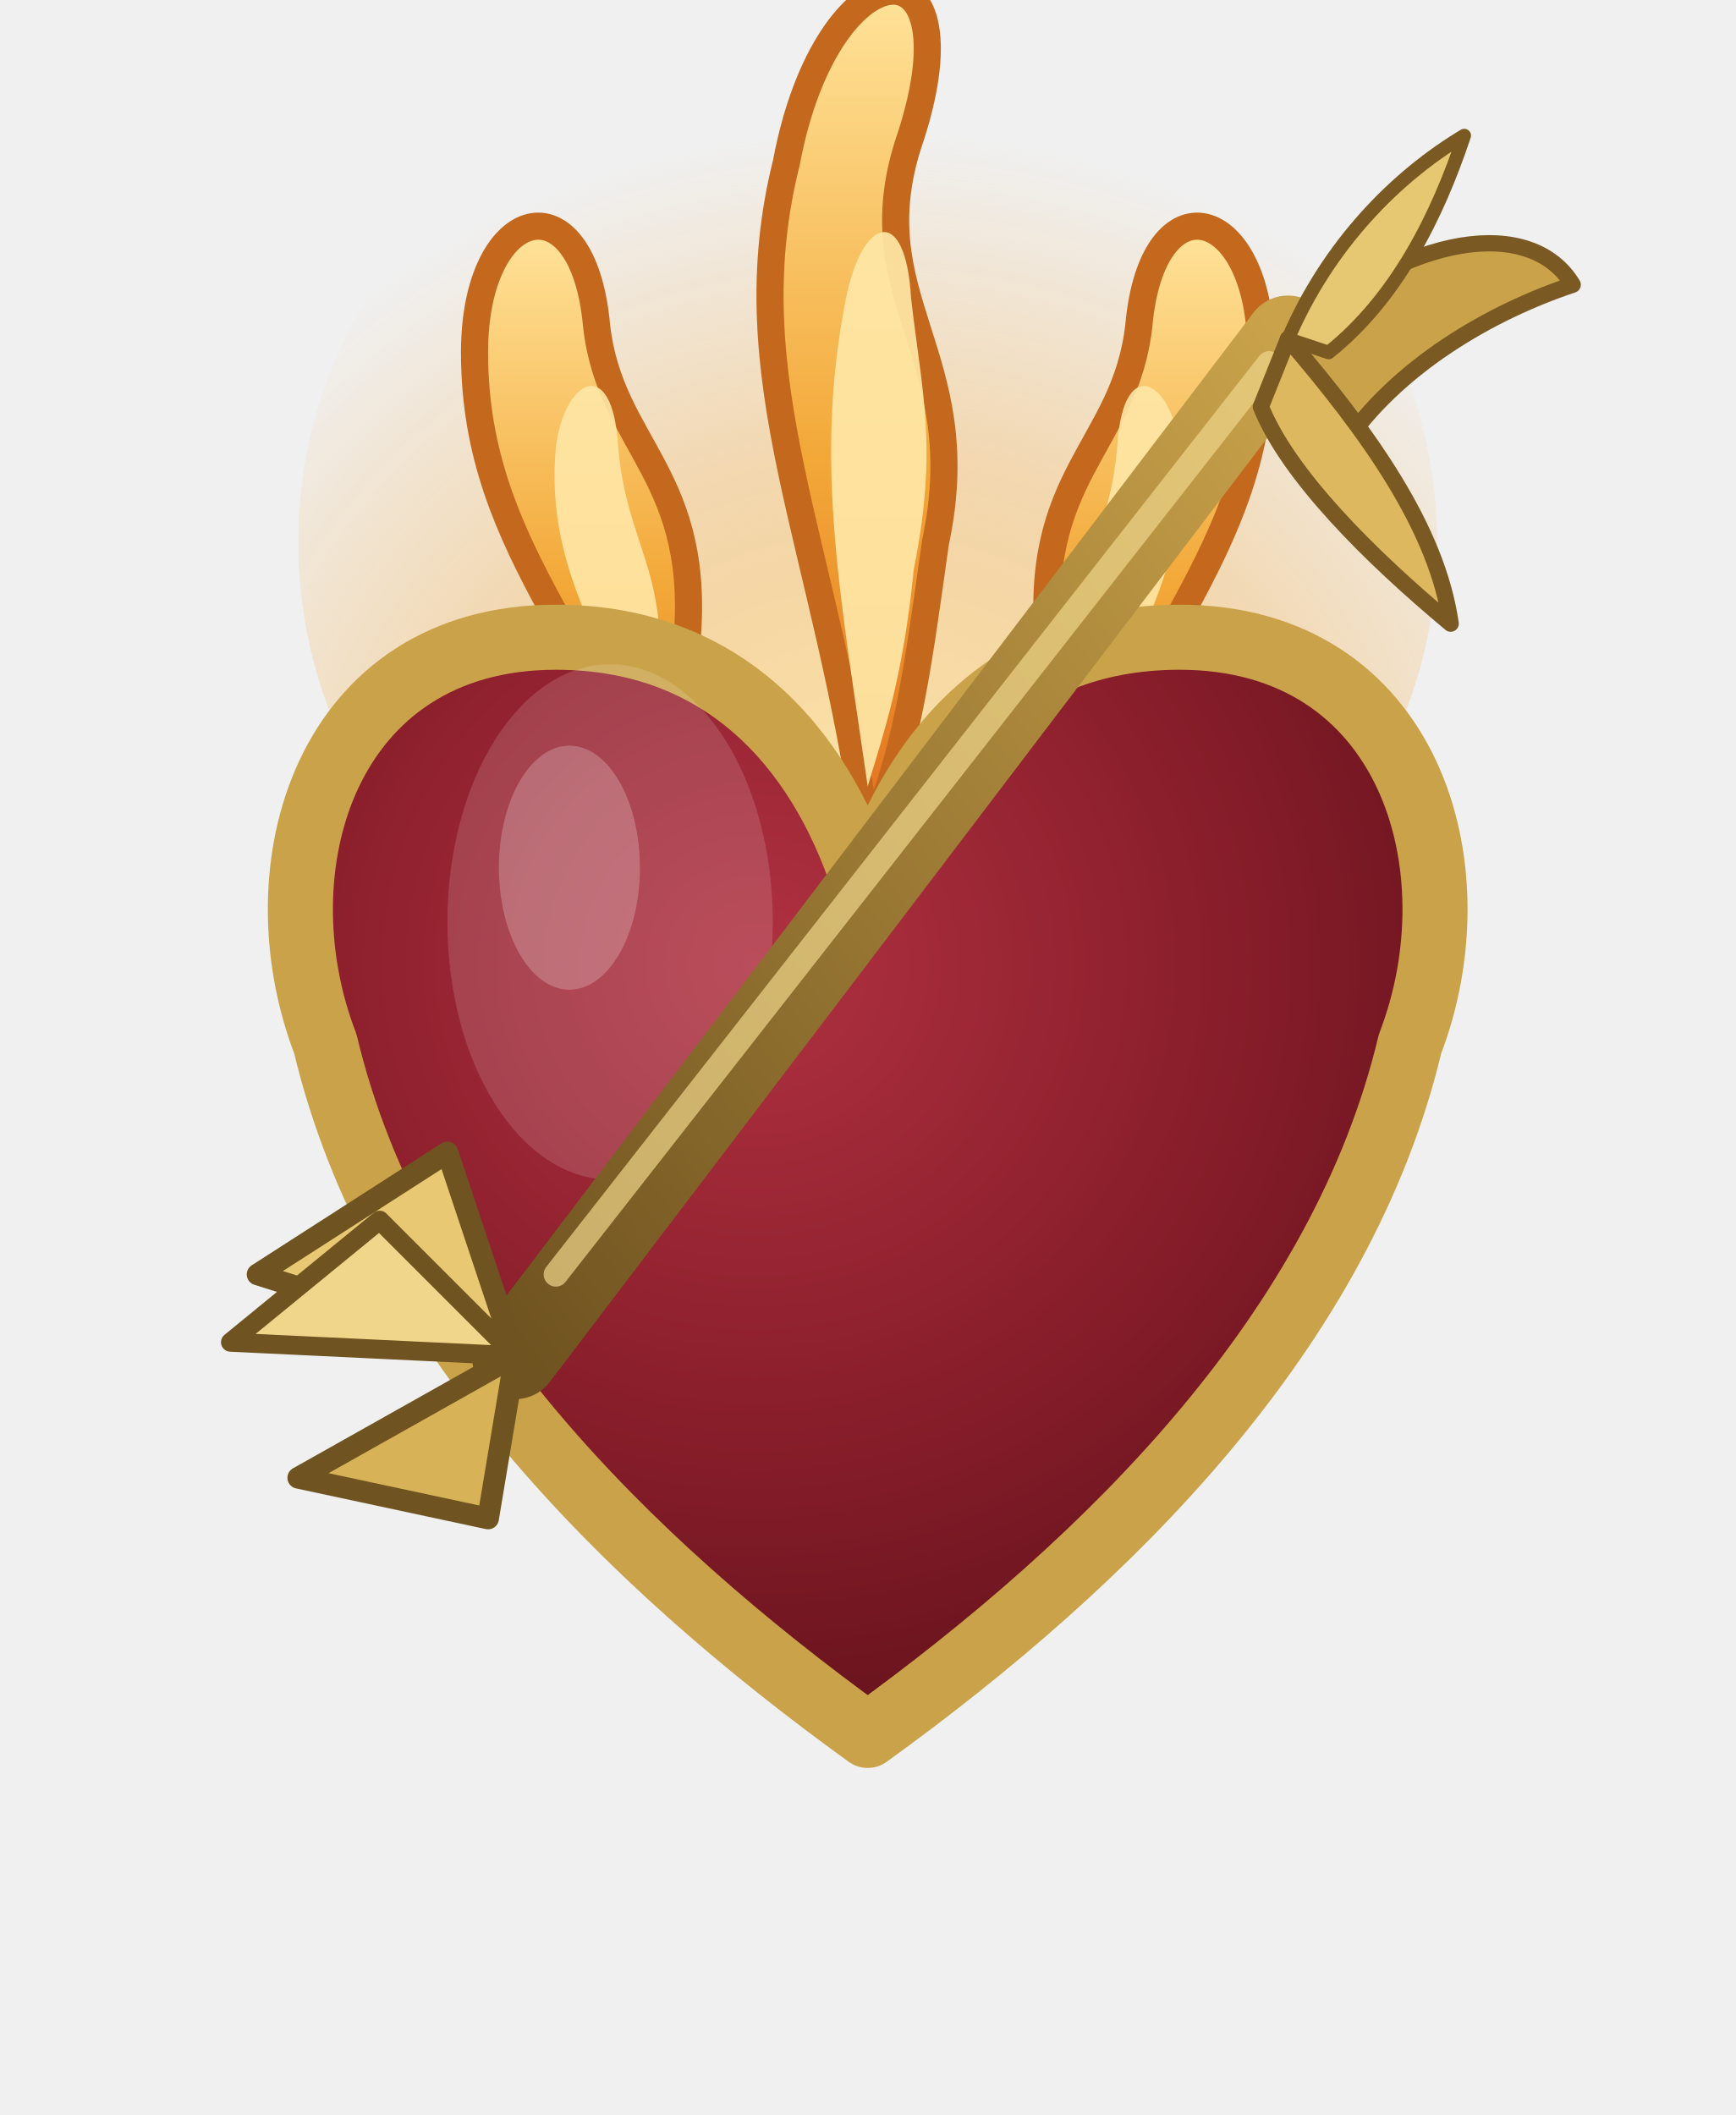
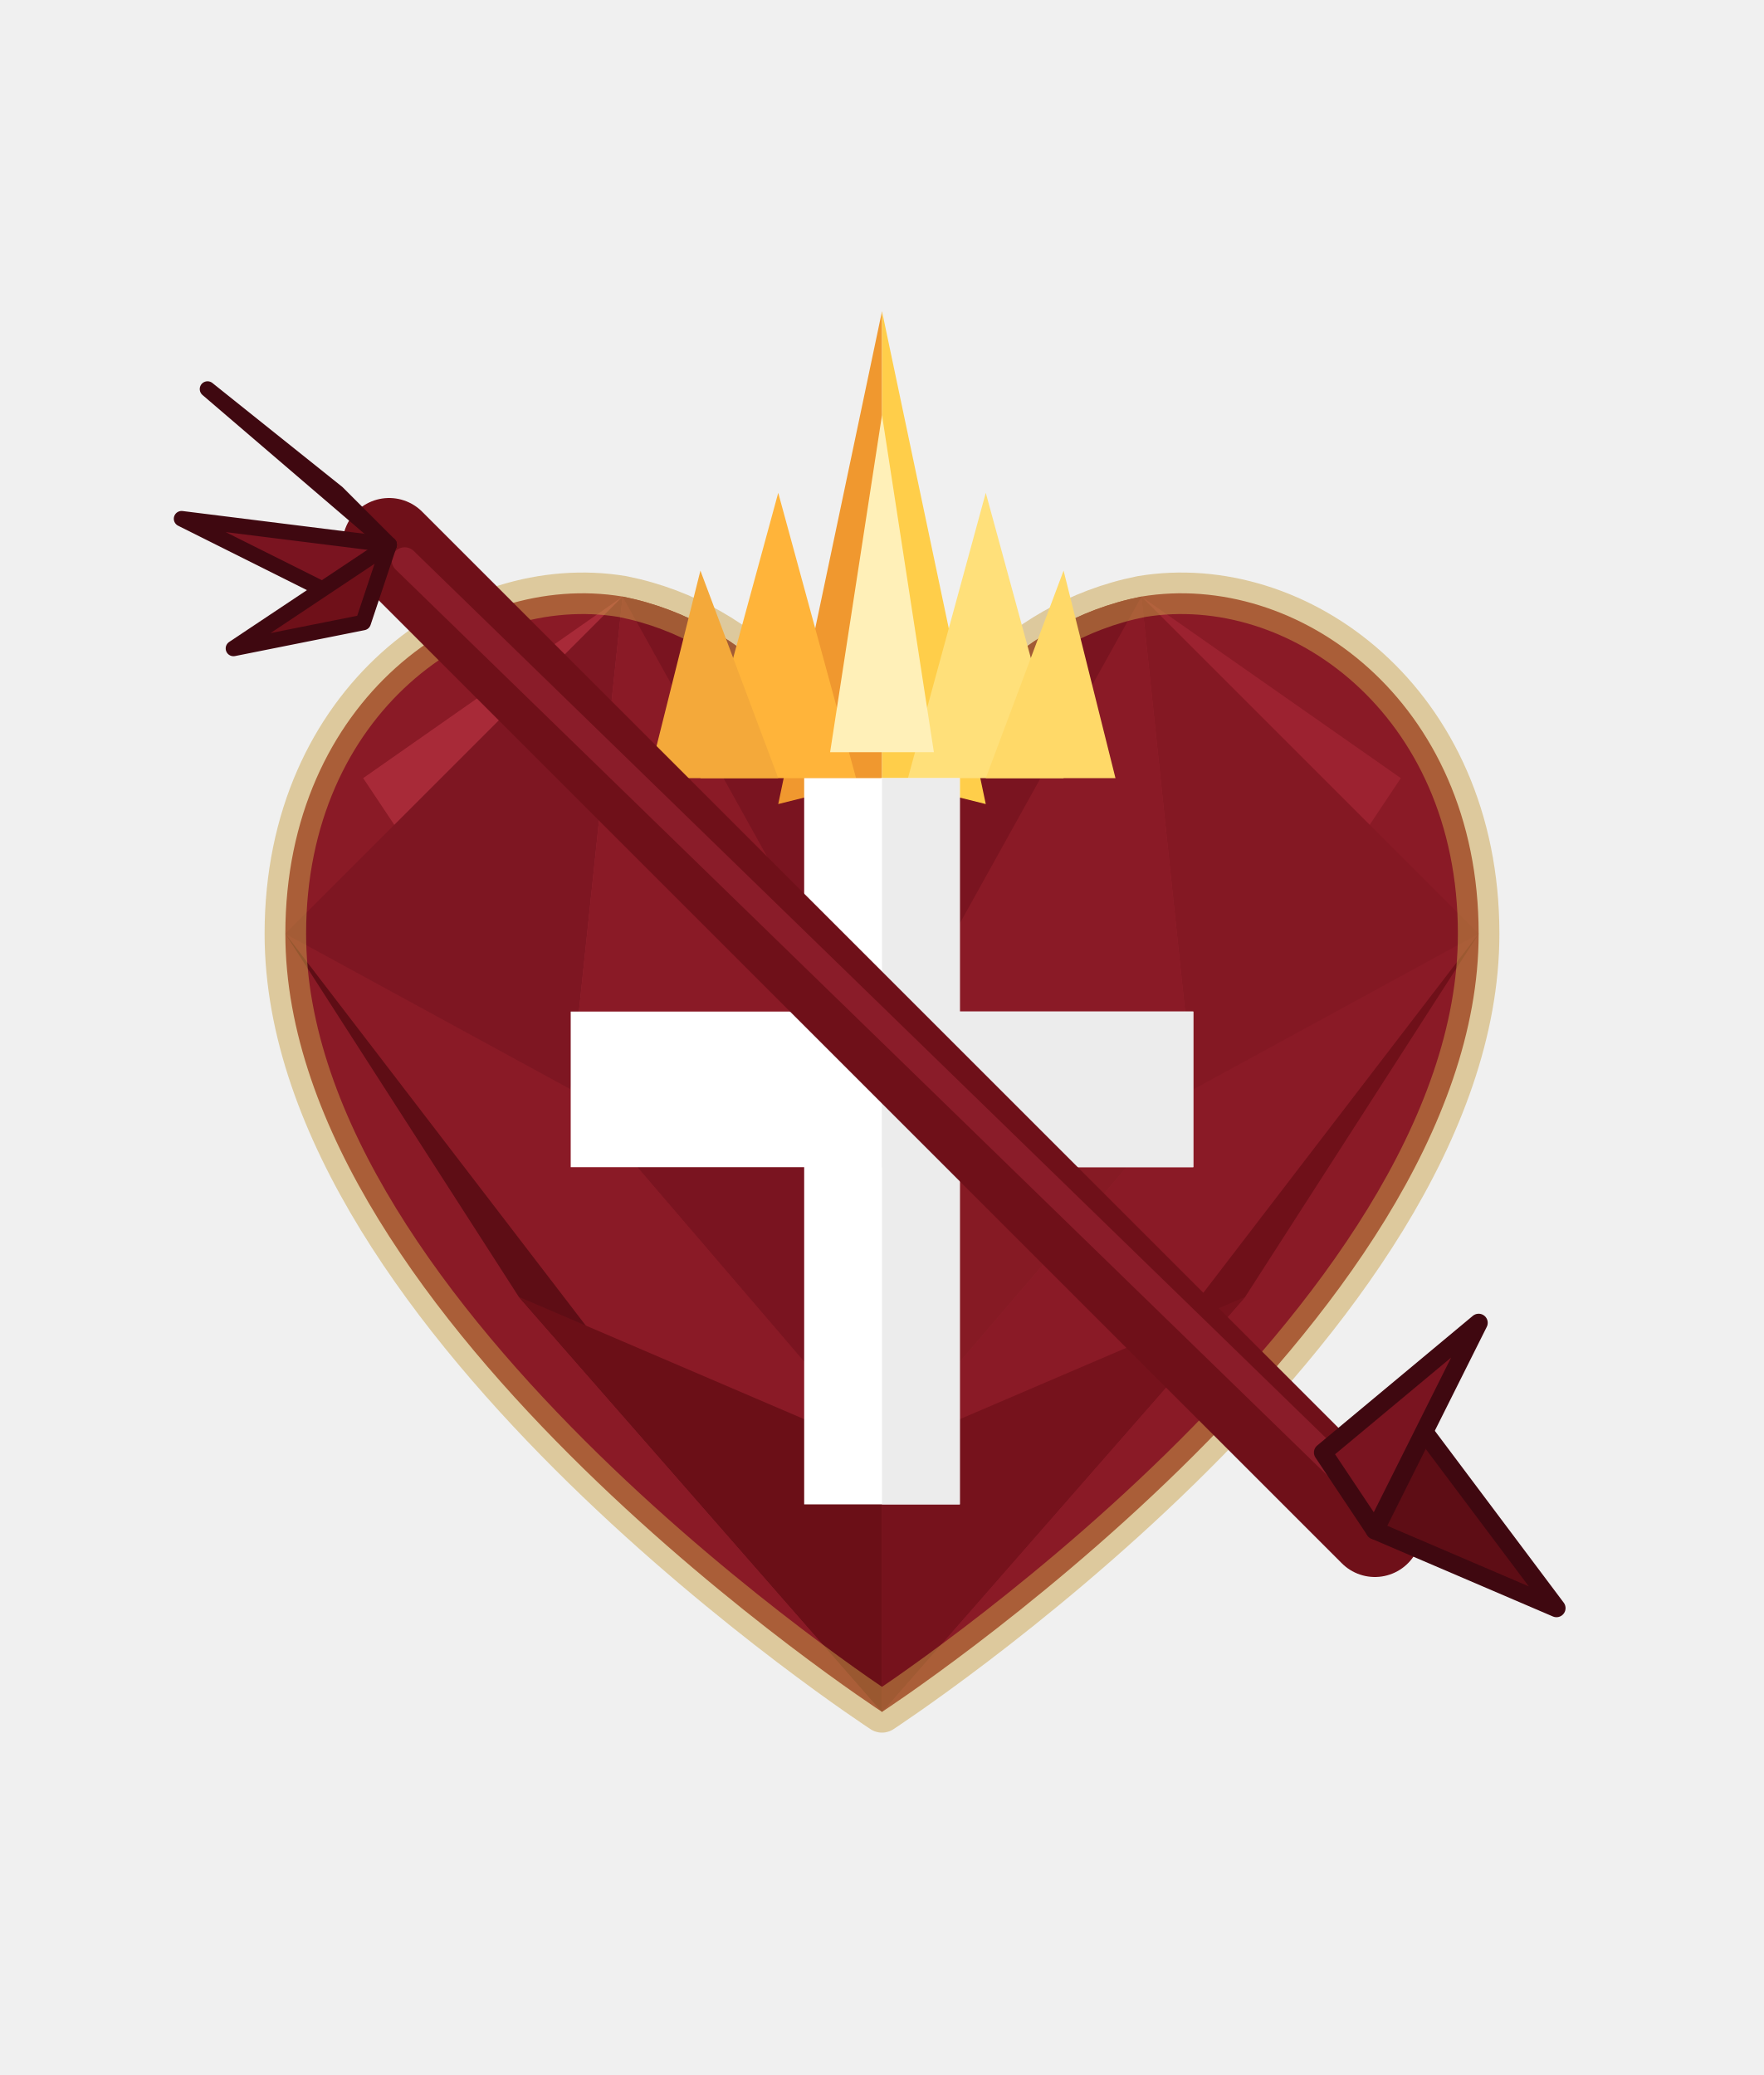
- <svg xmlns="http://www.w3.org/2000/svg" viewBox="0 0 64 78" fill="none" role="img" aria-label="Sacred Heart of Saint Augustine">
+ <svg xmlns="http://www.w3.org/2000/svg" viewBox="0 0 68 80" fill="none" role="img" aria-label="Sacred Heart of Saint Augustine">
  <defs>
-     <radialGradient id="ht" cx="40%" cy="30%" r="85%">
-       <stop offset="0%" stop-color="#b03141" />
-       <stop offset="45%" stop-color="#8c1f2c" />
-       <stop offset="100%" stop-color="#560d16" />
-     </radialGradient>
-     <linearGradient id="fl" x1="0" y1="1" x2="0" y2="0">
-       <stop offset="0%" stop-color="#e2701f" />
-       <stop offset="45%" stop-color="#f3a838" />
-       <stop offset="100%" stop-color="#ffe39a" />
-     </linearGradient>
-     <radialGradient id="flg" cx="50%" cy="80%" r="70%">
-       <stop offset="0%" stop-color="#ffe9a8" stop-opacity="0.9" />
-       <stop offset="55%" stop-color="#f6b24e" stop-opacity="0.4" />
-       <stop offset="100%" stop-color="#f6b24e" stop-opacity="0" />
-     </radialGradient>
-     <linearGradient id="ar" x1="1" y1="0" x2="0" y2="1">
-       <stop offset="0%" stop-color="#c9a24a" />
-       <stop offset="100%" stop-color="#6f5320" />
-     </linearGradient>
+     <clipPath id="hb">
+       <path d="M34 66 C34 66 11 51 11 36 C11 27 18 22 24 23 C29 24 32 28 34 32 C36 28 39 24 44 23 C50 22 57 27 57 36 C57 51 34 66 34 66 Z" />
+     </clipPath>
  </defs>
-   <ellipse cx="32" cy="20" rx="21" ry="19" fill="url(#flg)" />
-   <g stroke="#c4681d" stroke-width="1" stroke-linejoin="round">
-     <path d="M32 31 C30.5 20 27 14 29 6 C30.5 -2 36 -2.5 33.6 5 C31.5 11 36 13 34.5 20 C33.8 25 33.4 28 32 31 Z" fill="url(#fl)" />
-     <path d="M32 29 C31 22 30 17 31.2 11 C31.8 8 33.4 7.5 33.6 11 C34 14.5 34.6 16.5 33.7 21 C33.3 25 32.6 27 32 29 Z" fill="#ffe7a6" opacity="0.92" stroke="none" />
-     <path d="M25 32.5 C22.5 24 17.5 20.5 17.5 13 C17.5 7.5 21.5 6.5 22 12 C22.5 16.5 26 17.5 25.3 24 C25 28 26.6 30 25 32.5 Z" fill="url(#fl)" />
-     <path d="M24.9 31 C23.5 25 20 22 20.5 16.5 C20.8 14 22.6 13 22.8 16.5 C23.1 20 24.6 21 24.3 25 C24.1 28 24.9 29.4 24.9 31 Z" fill="#ffe7a6" opacity="0.9" stroke="none" />
-     <path d="M39 32.5 C41.5 24 46.5 20.5 46.5 13 C46.5 7.5 42.5 6.5 42 12 C41.5 16.5 38 17.5 38.7 24 C39 28 37.4 30 39 32.5 Z" fill="url(#fl)" />
-     <path d="M39.1 31 C40.5 25 44 22 43.5 16.5 C43.2 14 41.4 13 41.2 16.5 C40.9 20 39.4 21 39.7 25 C39.9 28 39.1 29.4 39.1 31 Z" fill="#ffe7a6" opacity="0.9" stroke="none" />
+   <g clip-path="url(#hb)">
+     <rect x="8" y="20" width="52" height="48" fill="#8a1a26" />
+     <path d="M11 36 L20 50 L34 66 Z" fill="#5e0d15" />
+     <path d="M14 30 L24 23 L22 42 Z" fill="#a82a38" />
+     <path d="M57 36 L48 50 L34 66 Z" fill="#6f1019" />
+     <path d="M54 30 L44 23 L46 42 Z" fill="#9c2230" />
+     <path d="M24 23 L44 23 L34 41 Z" fill="#7a1420" />
+     <path d="M22 42 L46 42 L34 56 Z" fill="#931f2b" />
+     <path d="M11 36 L24 23 L22 42 Z" fill="#7e1622" />
+     <path d="M57 36 L44 23 L46 42 Z" fill="#841823" />
+     <path d="M22 42 L34 41 L34 56 Z" fill="#7a1420" />
+     <path d="M46 42 L34 41 L34 56 Z" fill="#861a24" />
+     <path d="M20 50 L34 66 L34 56 Z" fill="#6b0f17" />
+     <path d="M48 50 L34 66 L34 56 Z" fill="#76121c" />
  </g>
-   <path d="M32 33 C30.5 28 27 23.5 20.5 23.5 C12 23.5 9.5 32 12 38.5 C14.5 49 23 57.5 32 64 C41 57.5 49.5 49 52 38.5 C54.5 32 52 23.5 43.5 23.5 C37 23.5 33.5 28 32 33 Z" fill="url(#ht)" stroke="#caa24a" stroke-width="2.4" stroke-linejoin="round" />
-   <ellipse cx="22.5" cy="34" rx="6" ry="9.5" fill="#ffffff" opacity="0.14" />
-   <ellipse cx="21" cy="32" rx="2.6" ry="4.5" fill="#ffffff" opacity="0.22" />
+   <path d="M34 66 C34 66 11 51 11 36 C11 27 18 22 24 23 C29 24 32 28 34 32 C36 28 39 24 44 23 C50 22 57 27 57 36 C57 51 34 66 34 66 Z" fill="none" stroke="#caa24a" stroke-width="1.6" stroke-linejoin="round" opacity=".5" />
  <g>
-     <line x1="47.5" y1="12.5" x2="19" y2="50" stroke="url(#ar)" stroke-width="3.2" stroke-linecap="round" />
-     <line x1="46.8" y1="13.4" x2="20.5" y2="47" stroke="#f0d68a" stroke-width="0.9" stroke-linecap="round" opacity="0.7" />
-     <path d="M19 50 L9.5 47 L16.5 42.5 Z" fill="#e9c873" stroke="#6f5320" stroke-width="0.8" stroke-linejoin="round" />
-     <path d="M19 50 L11 54.5 L18 56 Z" fill="#d8b257" stroke="#6f5320" stroke-width="0.8" stroke-linejoin="round" />
-     <path d="M19 50 L8.5 49.5 L14 45 Z" fill="#f0d68a" stroke="#6f5320" stroke-width="0.7" stroke-linejoin="round" />
-     <path d="M47.5 12.5 C52 8.5 56.5 8 58 10.5 C55 11.5 51.5 13.5 49.5 16.5 Z" fill="#c9a24a" stroke="#7a5a22" stroke-width="0.6" stroke-linejoin="round" />
-     <path d="M47.5 12.5 C50.5 16 53 19.5 53.5 23 C50.5 20.5 47.5 17.5 46.5 15 Z" fill="#ddb85e" stroke="#7a5a22" stroke-width="0.6" stroke-linejoin="round" />
-     <path d="M47.5 12.5 C49 9 51.5 6.5 54 5 C53 8 51.5 11 49 13 Z" fill="#e6c873" stroke="#7a5a22" stroke-width="0.5" stroke-linejoin="round" />
+     <path d="M30 31 L34 12 L34 30 Z" fill="#f0982f" />
+     <path d="M38 31 L34 12 L34 30 Z" fill="#ffce4a" />
+     <path d="M27 30 L30 19 L33 30 Z" fill="#ffb43a" />
+     <path d="M41 30 L38 19 L35 30 Z" fill="#ffe07a" />
+     <path d="M32 29 L34 16 L36 29 Z" fill="#fff0b8" />
+     <path d="M25 30 L27 22 L30 30 Z" fill="#f4a93a" />
+     <path d="M43 30 L41 22 L38 30 Z" fill="#ffd968" />
+   </g>
+   <g>
+     <path d="M31 30 L37 30 L37 58 L31 58 Z" fill="#ffffff" />
+     <path d="M22 39 L46 39 L46 45 L22 45 Z" fill="#ffffff" />
+     <path d="M34 30 L37 30 L37 58 L34 58 Z" fill="#ececec" />
+     <path d="M34 39 L46 39 L46 45 L34 45 Z" fill="#ececec" />
+   </g>
+   <g>
+     <line x1="15" y1="21" x2="53" y2="59" stroke="#6f1019" stroke-width="3.6" stroke-linecap="round" />
+     <line x1="15.6" y1="21.6" x2="52" y2="57" stroke="#9c2433" stroke-width="1" stroke-linecap="round" opacity=".6" />
+     <path d="M15 21 L8 15 L13 19 Z" fill="#5e0d15" stroke="#3f0810" stroke-width=".6" stroke-linejoin="round" />
+     <path d="M15 21 L7 20 L13 23 Z" fill="#7a1420" stroke="#3f0810" stroke-width=".6" stroke-linejoin="round" />
+     <path d="M15 21 L9 25 L14 24 Z" fill="#6f1019" stroke="#3f0810" stroke-width=".6" stroke-linejoin="round" />
+     <path d="M53 59 L60 62 L54 54 Z" fill="#5e0d15" stroke="#3f0810" stroke-width=".7" stroke-linejoin="round" />
+     <path d="M53 59 L57 51 L51 56 Z" fill="#7a1420" stroke="#3f0810" stroke-width=".7" stroke-linejoin="round" />
  </g>
</svg>
